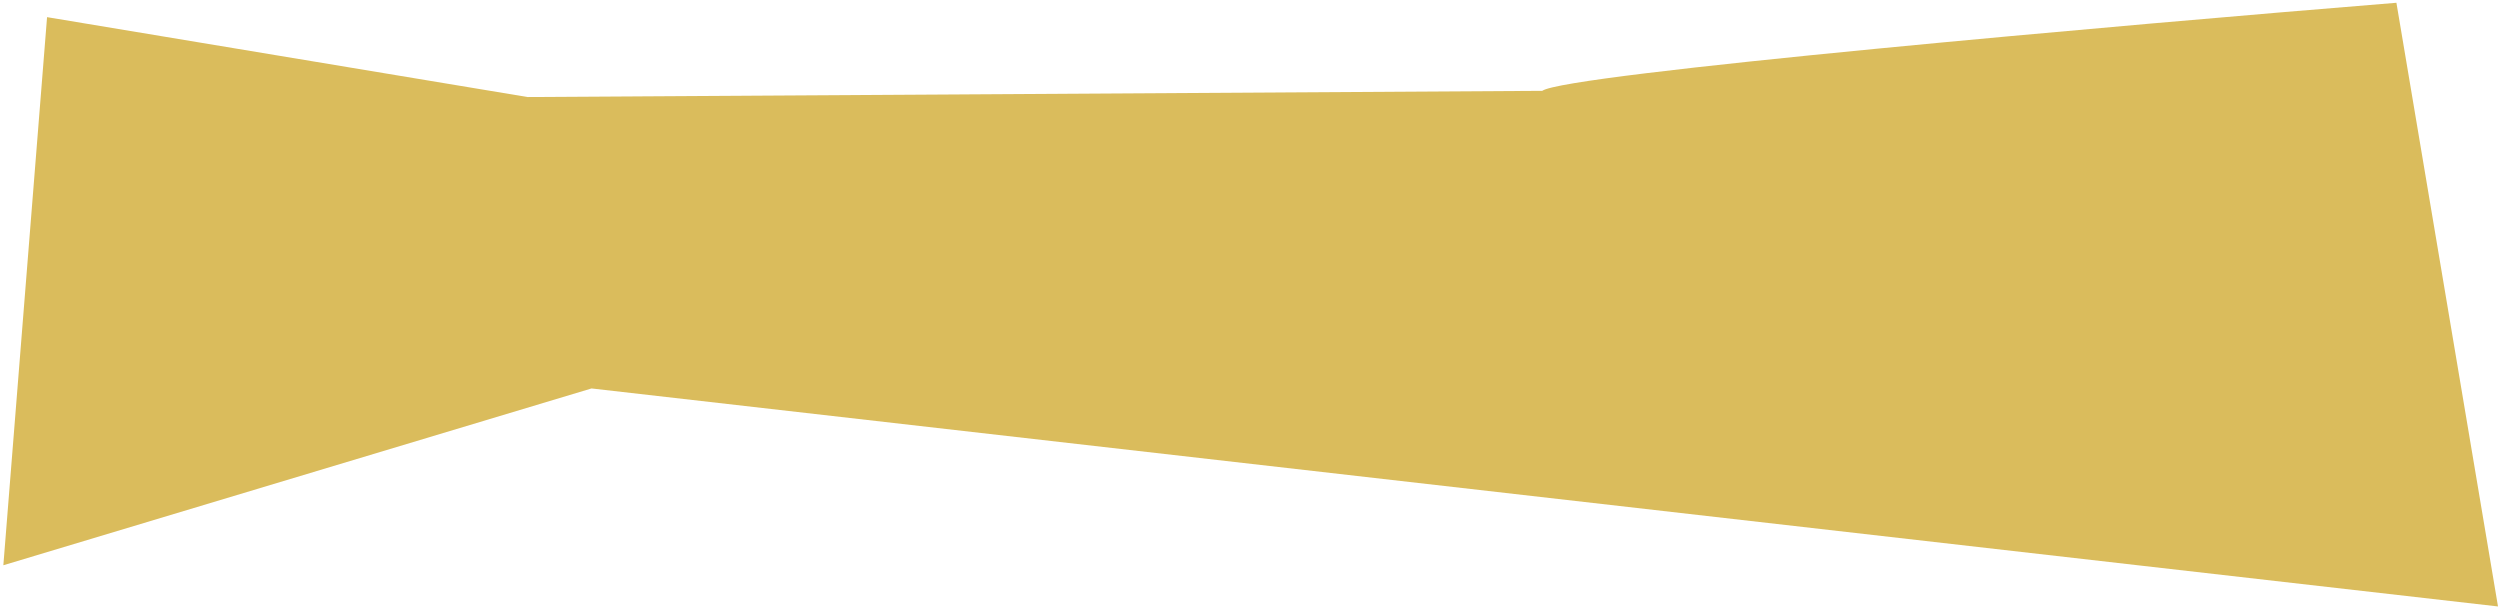
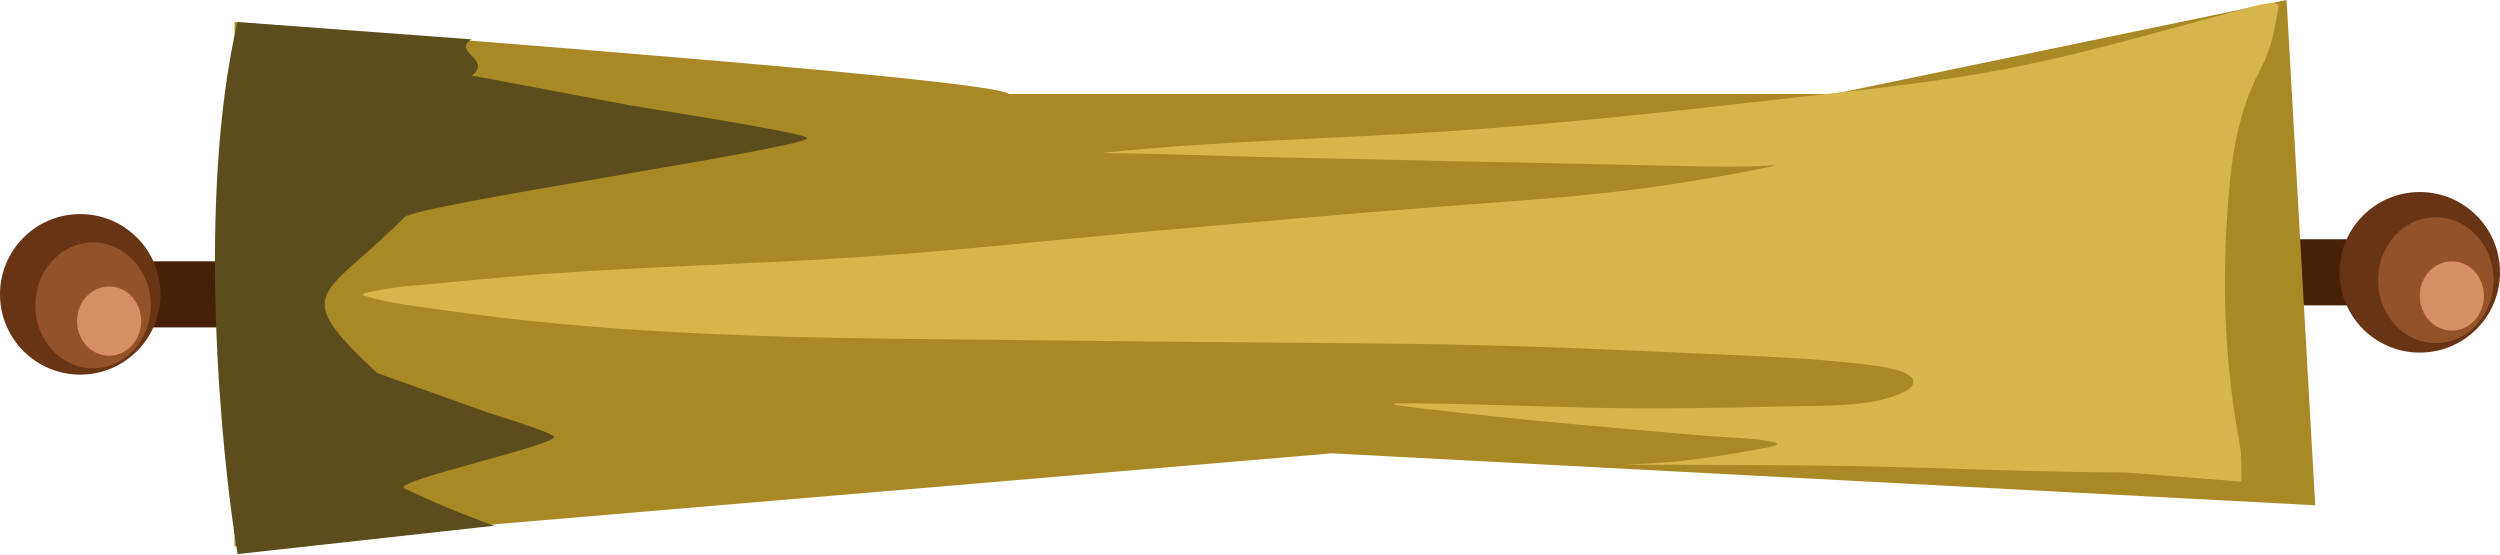
- <svg xmlns="http://www.w3.org/2000/svg" width="664" height="162" viewBox="0 0 664 162" fill="none">
-   <path d="M636.488 0.736C563.356 6.684 415.6 19.688 409.627 24.125L140.132 25.774L12.5 4.555L0.89 150.129L157.106 103.172L663.47 161.074L636.488 0.736Z" fill="#DABC5C" />
+ <svg xmlns="http://www.w3.org/2000/svg" width="663" height="147" viewBox="0 0 663 147" fill="none">
+   <rect x="632.361" y="63.451" width="17.533" height="36.597" transform="rotate(90 632.361 63.4512)" fill="#472007" />
+   <rect width="17.533" height="36.597" transform="matrix(-4.37114e-08 1 1 4.37114e-08 39.1505 69.2959)" fill="#472007" />
+   <ellipse cx="641.723" cy="72.218" rx="21.29" ry="21.277" transform="rotate(90 641.723 72.2179)" fill="#683413" />
+   <ellipse cx="645.978" cy="74.305" rx="16.698" ry="15.32" transform="rotate(90 645.978 74.3047)" fill="#945229" />
+   <ellipse cx="650.234" cy="78.48" rx="9.184" ry="8.511" transform="rotate(90 650.234 78.4797)" fill="#D68F64" />
+   <ellipse cx="21.29" cy="21.277" rx="21.29" ry="21.277" transform="matrix(-4.37114e-08 1 1 4.37114e-08 0.000244141 56.7725)" fill="#683413" />
+   <path d="M62.202 5.844C121.599 10.609 262.717 21.091 267.588 24.903L486.368 24.903L606.403 2.37878e-05L614 134L353.203 120.224L62.202 144.885L62.202 5.844Z" fill="#A88925" />
+   <ellipse cx="24.682" cy="80.984" rx="16.698" ry="15.32" transform="rotate(90 24.6819 80.9839)" fill="#945229" />
+   <ellipse cx="28.937" cy="85.159" rx="9.184" ry="8.511" transform="rotate(90 28.9373 85.1589)" fill="#D68F64" />
+   <path d="M593.927 117.602C594.553 120.971 594.404 124.356 594.404 127.738L563.721 125.294C545.85 125.231 528.238 124.626 510.382 124.073C484.118 123.26 457.961 123.258 431.685 123.258C428.942 123.258 437.154 122.991 439.873 122.783C447.541 122.196 454.966 121.167 462.329 119.819C465.347 119.267 473.704 118.071 470.795 117.353C465.592 116.07 457.601 116.044 452.313 115.589L450.643 115.445C425.639 113.29 400.555 111.128 375.803 108.168C363.404 106.685 372.793 106.96 376.677 106.991C391.414 107.112 406.079 107.753 420.795 108.1C438.309 108.513 456 108.211 473.498 107.783C481.144 107.596 489.724 107.796 497.107 106.426C500.695 105.76 508.879 103.498 507.202 100.498C505.548 97.539 495.137 96.704 490.986 96.245C480.737 95.11 470.134 94.632 459.727 94.164L458.712 94.118C429.438 92.798 400.001 91.404 370.636 91.154C326.679 90.781 282.753 90.377 238.799 89.865C198.72 89.398 157.412 87.988 118.409 82.354C111.788 81.397 102.507 80.436 96.469 78.349C95.141 77.89 98.695 77.317 99.053 77.24C102.851 76.422 106.85 75.947 110.857 75.612C121.526 74.719 132.112 73.546 142.813 72.761C171.919 70.626 201.34 69.993 230.492 68.01C255.576 66.303 280.344 63.516 305.294 61.313C331.192 59.027 357.058 56.688 383.036 54.707C403.652 53.134 424.314 51.884 444.404 48.689C453.077 47.309 462.157 45.83 470.557 43.938C471.851 43.646 467.773 43.998 466.383 44.051C458.313 44.357 450.253 44.106 442.178 43.938L437.799 43.846C403.99 43.142 370.18 42.438 336.375 41.675C323.626 41.387 310.89 40.878 298.139 40.634C296.391 40.601 294.633 40.671 292.893 40.566C292.375 40.535 293.891 40.393 294.403 40.34C323.712 37.337 353.953 36.812 383.513 34.843C411.963 32.947 440.025 29.955 468.092 26.743C486.709 24.613 505.646 22.774 523.895 19.73C547.751 15.75 570.025 9.017 592.497 3.078C594.433 2.566 604.7 -0.787 604.261 1.811C603.355 7.177 602.451 12.744 599.691 17.92C592.475 31.45 591.368 45.466 590.509 59.503C589.326 78.837 590.353 98.366 593.927 117.602Z" fill="#D6B54B" />
+   <path d="M131.068 139.426L62.999 146.94C58.489 119.702 52.158 52.682 62.981 5.844L125.11 10.436C119.567 13.634 130.794 15.794 125.111 20.037L167.39 27.988C190.922 31.806 215.273 35.739 214.049 36.763C210.503 39.731 110.467 54.328 107.238 57.607C85.93 79.243 76.162 76.697 100.003 98.934L129.487 109.451C137.424 111.94 144.456 114.229 146.813 115.632C150.033 117.548 103.359 127.602 107.238 129.497C114.088 132.844 121.996 136.157 131.068 139.426Z" fill="#5C4D1C" />
</svg>
